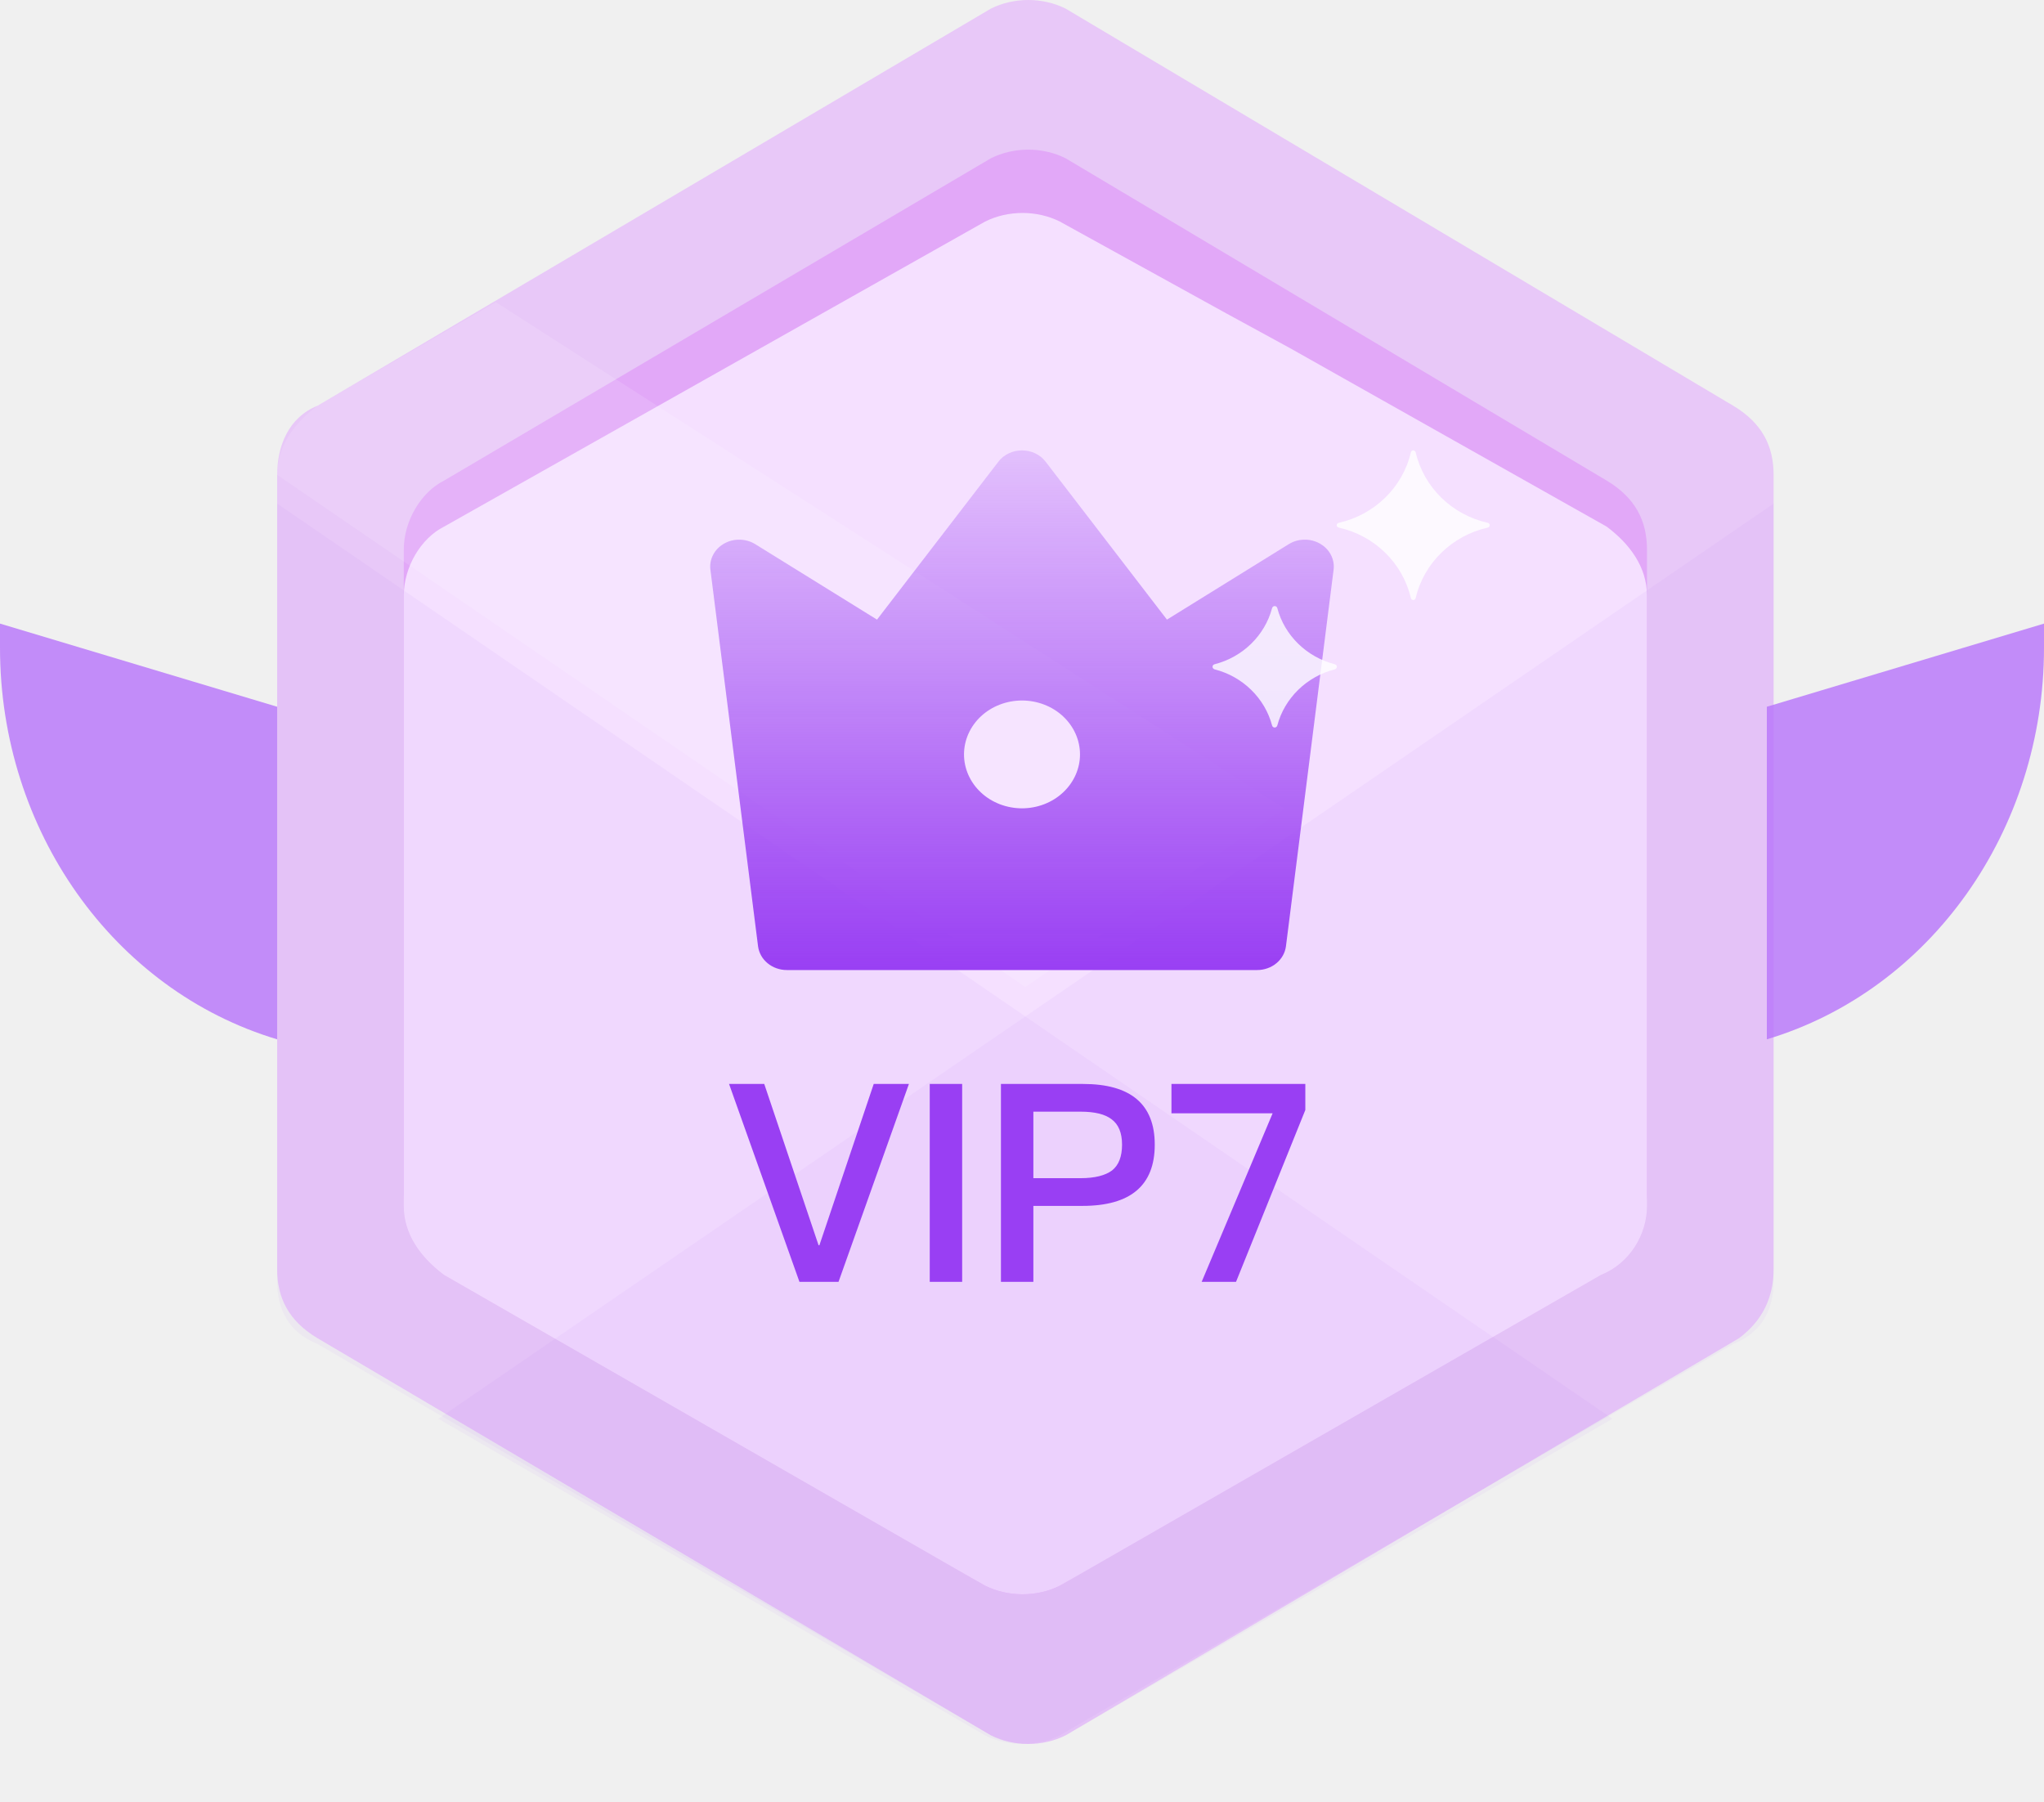
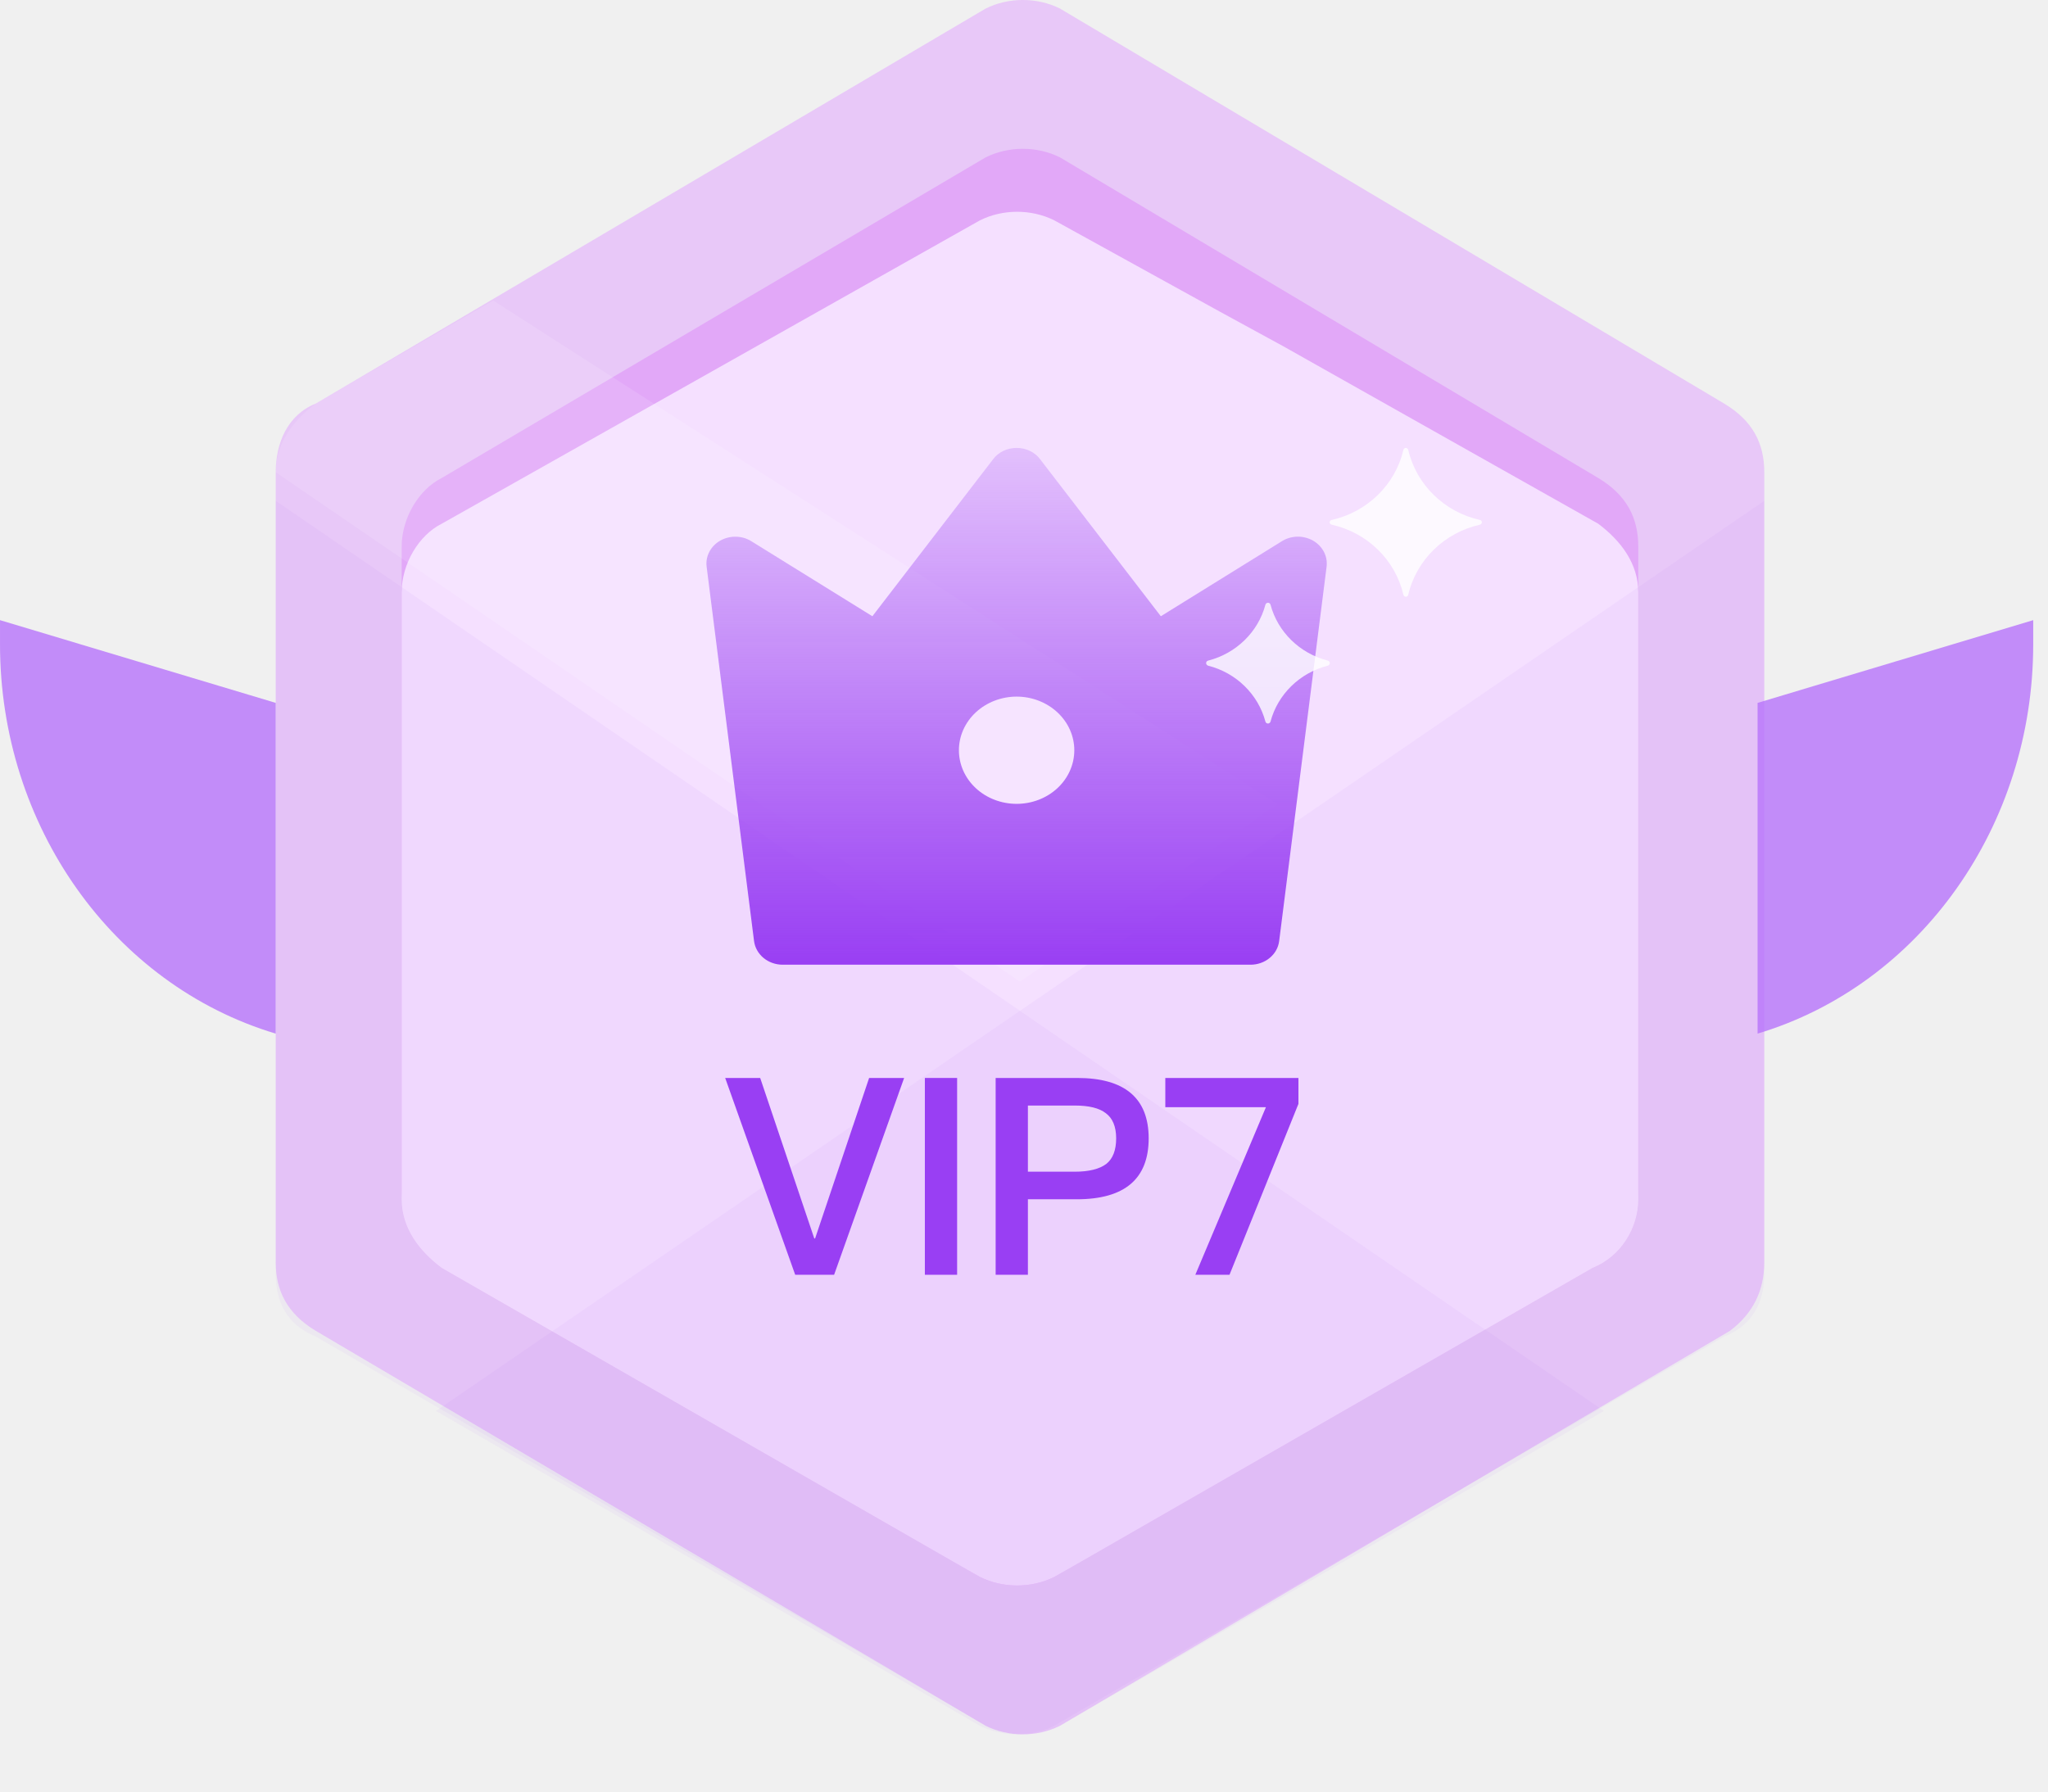
- <svg xmlns="http://www.w3.org/2000/svg" width="59" height="52" viewBox="0 0 59 52" fill="none">
-   <path d="M51.195 36.633V13.706C51.195 12.875 50.863 12.211 50.032 11.713L30.76 0.249C30.096 -0.083 29.265 -0.083 28.601 0.249L9.163 11.713C8.332 12.045 8 12.875 8 13.706V36.633C8 37.463 8.332 38.128 9.163 38.626L28.601 50.09C29.265 50.422 30.096 50.422 30.76 50.09L50.198 38.626C50.863 38.128 51.195 37.463 51.195 36.633Z" fill="#E8C8F8" />
-   <path d="M47.54 34.473V15.866C47.54 15.035 47.208 14.371 46.377 13.872L30.76 4.569C30.096 4.236 29.265 4.236 28.601 4.569L12.818 13.872C12.153 14.204 11.655 15.035 11.655 15.866V34.473C11.655 35.303 11.987 35.968 12.818 36.466L28.434 45.77C29.099 46.102 29.93 46.102 30.594 45.77L46.211 36.466C47.041 35.968 47.54 35.303 47.54 34.473Z" fill="#E2A8F8" />
-   <path d="M47.54 34.805V17.195C47.54 16.364 47.041 15.7 46.377 15.201L37.24 10.051L35.412 9.054L30.594 6.396C29.93 6.064 29.099 6.064 28.434 6.396L12.818 15.201C12.153 15.534 11.655 16.364 11.655 17.195V34.805C11.655 35.636 12.153 36.3 12.818 36.799L28.434 45.77C29.099 46.102 29.93 46.102 30.594 45.77L46.211 36.799C47.041 36.467 47.54 35.636 47.54 34.805Z" fill="#F5E0FF" />
-   <path opacity="0.05" d="M8 14.537V36.965C8 37.795 8.332 38.46 9.163 38.792L28.601 50.09C29.265 50.422 30.096 50.422 30.76 50.09L46.543 40.952L8 14.537Z" fill="#993FF3" />
-   <path opacity="0.12" d="M14.313 8.722L9.163 11.713C8.498 12.211 8 12.875 8 13.706L29.597 28.492L37.074 23.342L14.313 8.722Z" fill="white" />
-   <path opacity="0.05" d="M51.195 14.537V36.965C51.195 37.795 50.863 38.46 50.032 38.792L30.594 50.09C29.93 50.422 29.099 50.422 28.434 50.09L12.652 40.952L51.195 14.537Z" fill="#993FF3" />
-   <path d="M21.8 15.707L25.315 17.885L28.819 13.326C28.896 13.225 28.998 13.143 29.117 13.086C29.235 13.03 29.367 13 29.5 13C29.633 13 29.765 13.03 29.883 13.086C30.002 13.143 30.104 13.225 30.181 13.326L33.684 17.885L37.2 15.707C37.333 15.625 37.488 15.579 37.648 15.577C37.808 15.574 37.965 15.614 38.101 15.692C38.237 15.769 38.347 15.882 38.416 16.015C38.486 16.149 38.513 16.299 38.494 16.446L37.119 27.313C37.095 27.502 36.997 27.677 36.844 27.803C36.691 27.93 36.493 28 36.288 28H22.712C22.507 28 22.309 27.93 22.156 27.803C22.003 27.677 21.905 27.502 21.881 27.313L20.506 16.445C20.487 16.298 20.514 16.148 20.584 16.015C20.654 15.881 20.763 15.769 20.899 15.692C21.035 15.614 21.193 15.574 21.352 15.577C21.512 15.58 21.667 15.625 21.8 15.707ZM29.5 23.332C29.944 23.332 30.37 23.168 30.683 22.876C30.997 22.584 31.174 22.188 31.174 21.776C31.174 21.363 30.997 20.967 30.683 20.675C30.37 20.384 29.944 20.22 29.5 20.22C29.056 20.22 28.63 20.384 28.316 20.675C28.003 20.967 27.826 21.363 27.826 21.776C27.826 22.188 28.003 22.584 28.316 22.876C28.63 23.168 29.056 23.332 29.5 23.332Z" fill="url(#paint0_linear_5035_16269)" />
-   <path opacity="0.8" d="M42.944 15.091C41.91 14.86 41.099 14.067 40.864 13.058C40.843 12.981 40.742 12.981 40.724 13.058C40.489 14.067 39.675 14.86 38.644 15.091C38.564 15.111 38.564 15.209 38.644 15.229C39.678 15.46 40.489 16.253 40.724 17.262C40.745 17.339 40.846 17.339 40.864 17.262C41.099 16.253 41.913 15.46 42.944 15.229C43.019 15.209 43.019 15.106 42.944 15.091ZM38.528 19.173C37.719 18.968 37.078 18.343 36.869 17.552C36.848 17.475 36.742 17.475 36.719 17.552C36.51 18.343 35.869 18.968 35.06 19.173C34.98 19.193 34.98 19.296 35.06 19.321C35.869 19.526 36.51 20.151 36.719 20.942C36.74 21.019 36.846 21.019 36.869 20.942C37.078 20.151 37.719 19.526 38.528 19.321C38.608 19.296 38.608 19.193 38.528 19.173Z" fill="white" />
-   <path d="M21.044 31.288H22.06L23.628 35.944H23.652L25.22 31.288H26.236L24.204 37H23.076L21.044 31.288ZM26.837 31.288H27.773V37H26.837V31.288ZM28.892 31.288H31.26C32.636 31.288 33.332 31.872 33.332 33.04C33.332 34.216 32.636 34.808 31.244 34.808H29.828V37H28.892V31.288ZM29.828 32.088V34.008H31.188C31.604 34.008 31.908 33.928 32.1 33.784C32.292 33.632 32.388 33.384 32.388 33.04C32.388 32.696 32.284 32.456 32.092 32.312C31.9 32.16 31.596 32.088 31.188 32.088H29.828ZM33.814 31.288H37.678V32.04L35.678 37H34.686L36.734 32.136H33.814V31.288Z" fill="#993FF3" />
-   <path opacity="0.8" d="M0 18L8 20.4V30C3.27 28.581 0 23.962 0 18.699V18Z" fill="#B773FB" />
-   <path opacity="0.8" d="M59 18L51 20.4V30C55.73 28.581 59 23.962 59 18.699V18Z" fill="#B773FB" />
+ <svg xmlns="http://www.w3.org/2000/svg" width="32" height="28" viewBox="0 0 32 28" fill="none">
+   <path d="M27.567 19.725V7.38C27.567 6.933 27.388 6.575 26.94 6.307L16.563 0.134C16.206 -0.045 15.758 -0.045 15.4 0.134L4.934 6.307C4.487 6.486 4.308 6.933 4.308 7.38V19.725C4.308 20.172 4.487 20.53 4.934 20.799L15.4 26.971C15.758 27.15 16.206 27.15 16.563 26.971L27.03 20.799C27.388 20.53 27.567 20.172 27.567 19.725Z" fill="#E8C8F8" />
+   <path d="M25.598 18.562V8.543C25.598 8.096 25.419 7.738 24.972 7.47L16.563 2.46C16.206 2.281 15.758 2.281 15.4 2.46L6.902 7.47C6.544 7.649 6.276 8.096 6.276 8.543V18.562C6.276 19.01 6.455 19.367 6.902 19.636L15.311 24.645C15.669 24.824 16.116 24.824 16.474 24.645L24.883 19.636C25.33 19.367 25.598 19.01 25.598 18.562Z" fill="#E2A8F8" />
+   <path d="M25.598 18.741V9.259C25.598 8.811 25.33 8.454 24.972 8.185L20.052 5.412L19.068 4.875L16.474 3.444C16.116 3.265 15.669 3.265 15.311 3.444L6.902 8.185C6.544 8.364 6.276 8.811 6.276 9.259V18.741C6.276 19.188 6.544 19.546 6.902 19.815L15.311 24.645C15.669 24.824 16.116 24.824 16.474 24.645L24.883 19.815C25.33 19.636 25.598 19.188 25.598 18.741Z" fill="#F5E0FF" />
+   <path opacity="0.05" d="M4.308 7.827V19.904C4.308 20.351 4.487 20.709 4.934 20.888L15.4 26.971C15.758 27.15 16.206 27.15 16.563 26.971L25.062 22.051L4.308 7.827Z" fill="#993FF3" />
+   <path opacity="0.12" d="M7.707 4.697L4.934 6.307C4.576 6.575 4.308 6.933 4.308 7.38L15.937 15.342L19.963 12.569L7.707 4.697Z" fill="white" />
+   <path opacity="0.05" d="M27.567 7.827V19.904C27.567 20.351 27.388 20.709 26.94 20.888L16.474 26.971C16.116 27.15 15.669 27.15 15.311 26.971L6.812 22.051L27.567 7.827Z" fill="#993FF3" />
+   <path d="M11.739 8.458L13.631 9.631L15.518 7.176C15.559 7.121 15.614 7.077 15.678 7.046C15.742 7.016 15.813 7 15.885 7C15.956 7 16.027 7.016 16.091 7.046C16.155 7.077 16.21 7.121 16.251 7.176L18.138 9.631L20.03 8.458C20.102 8.413 20.186 8.389 20.272 8.387C20.358 8.386 20.443 8.408 20.516 8.449C20.589 8.491 20.648 8.552 20.686 8.624C20.723 8.696 20.738 8.776 20.728 8.856L19.987 14.707C19.974 14.809 19.922 14.903 19.839 14.971C19.757 15.039 19.65 15.077 19.54 15.077H12.229C12.119 15.077 12.012 15.039 11.93 14.971C11.848 14.903 11.795 14.809 11.782 14.707L11.041 8.855C11.031 8.776 11.046 8.695 11.084 8.623C11.121 8.552 11.18 8.491 11.254 8.449C11.327 8.408 11.411 8.386 11.497 8.388C11.583 8.389 11.667 8.413 11.739 8.458ZM15.885 12.563C16.124 12.563 16.353 12.475 16.522 12.318C16.691 12.161 16.786 11.948 16.786 11.725C16.786 11.503 16.691 11.29 16.522 11.133C16.353 10.976 16.124 10.887 15.885 10.887C15.646 10.887 15.416 10.976 15.247 11.133C15.078 11.29 14.983 11.503 14.983 11.725C14.983 11.948 15.078 12.161 15.247 12.318C15.416 12.475 15.646 12.563 15.885 12.563Z" fill="url(#paint0_linear_6525_24580)" />
+   <path opacity="0.8" d="M23.124 8.126C22.567 8.002 22.13 7.574 22.004 7.031C21.992 6.99 21.938 6.99 21.928 7.031C21.802 7.574 21.363 8.002 20.808 8.126C20.765 8.137 20.765 8.189 20.808 8.2C21.365 8.324 21.802 8.752 21.928 9.295C21.94 9.337 21.994 9.337 22.004 9.295C22.13 8.752 22.569 8.324 23.124 8.2C23.164 8.189 23.164 8.134 23.124 8.126ZM20.746 10.324C20.31 10.213 19.965 9.877 19.852 9.451C19.841 9.41 19.784 9.41 19.772 9.451C19.659 9.877 19.314 10.213 18.878 10.324C18.835 10.335 18.835 10.39 18.878 10.404C19.314 10.514 19.659 10.851 19.772 11.277C19.783 11.318 19.84 11.318 19.852 11.277C19.965 10.851 20.31 10.514 20.746 10.404C20.789 10.39 20.789 10.335 20.746 10.324Z" fill="white" />
+   <path d="M11.331 16.847H11.878L12.723 19.355H12.736L13.58 16.847H14.127L13.033 19.923H12.425L11.331 16.847Z" fill="#993FF3" />
+   <path d="M14.451 16.847H14.955V19.923H14.451V16.847Z" fill="#993FF3" />
+   <path d="M15.557 16.847H16.832C17.573 16.847 17.948 17.162 17.948 17.791C17.948 18.424 17.573 18.743 16.824 18.743H16.061V19.923H15.557V16.847ZM16.061 17.278V18.312H16.794C17.017 18.312 17.181 18.269 17.285 18.191C17.388 18.11 17.44 17.976 17.44 17.791C17.44 17.606 17.384 17.476 17.28 17.399C17.177 17.317 17.013 17.278 16.794 17.278H16.061Z" fill="#993FF3" />
+   <path d="M18.208 16.847H20.288V17.252L19.211 19.923H18.677L19.78 17.304H18.208V16.847Z" fill="#993FF3" />
+   <path opacity="0.8" d="M4.72069e-05 9.692L4.308 10.985V16.154C1.761 15.39 4.72069e-05 12.902 4.72069e-05 10.069V9.692Z" fill="#B773FB" />
+   <path opacity="0.8" d="M31.769 9.692L27.462 10.985V16.154C30.009 15.39 31.769 12.902 31.769 10.069V9.692Z" fill="#B773FB" />
  <defs>
-     <linearGradient id="paint0_linear_5035_16269" x1="29.5" y1="13" x2="29.5" y2="28" gradientUnits="userSpaceOnUse">
+     <linearGradient id="paint0_linear_6525_24580" x1="15.885" y1="7" x2="15.885" y2="15.077" gradientUnits="userSpaceOnUse">
      <stop stop-color="#993FF3" stop-opacity="0.2" />
      <stop offset="1" stop-color="#993FF3" />
    </linearGradient>
  </defs>
</svg>
